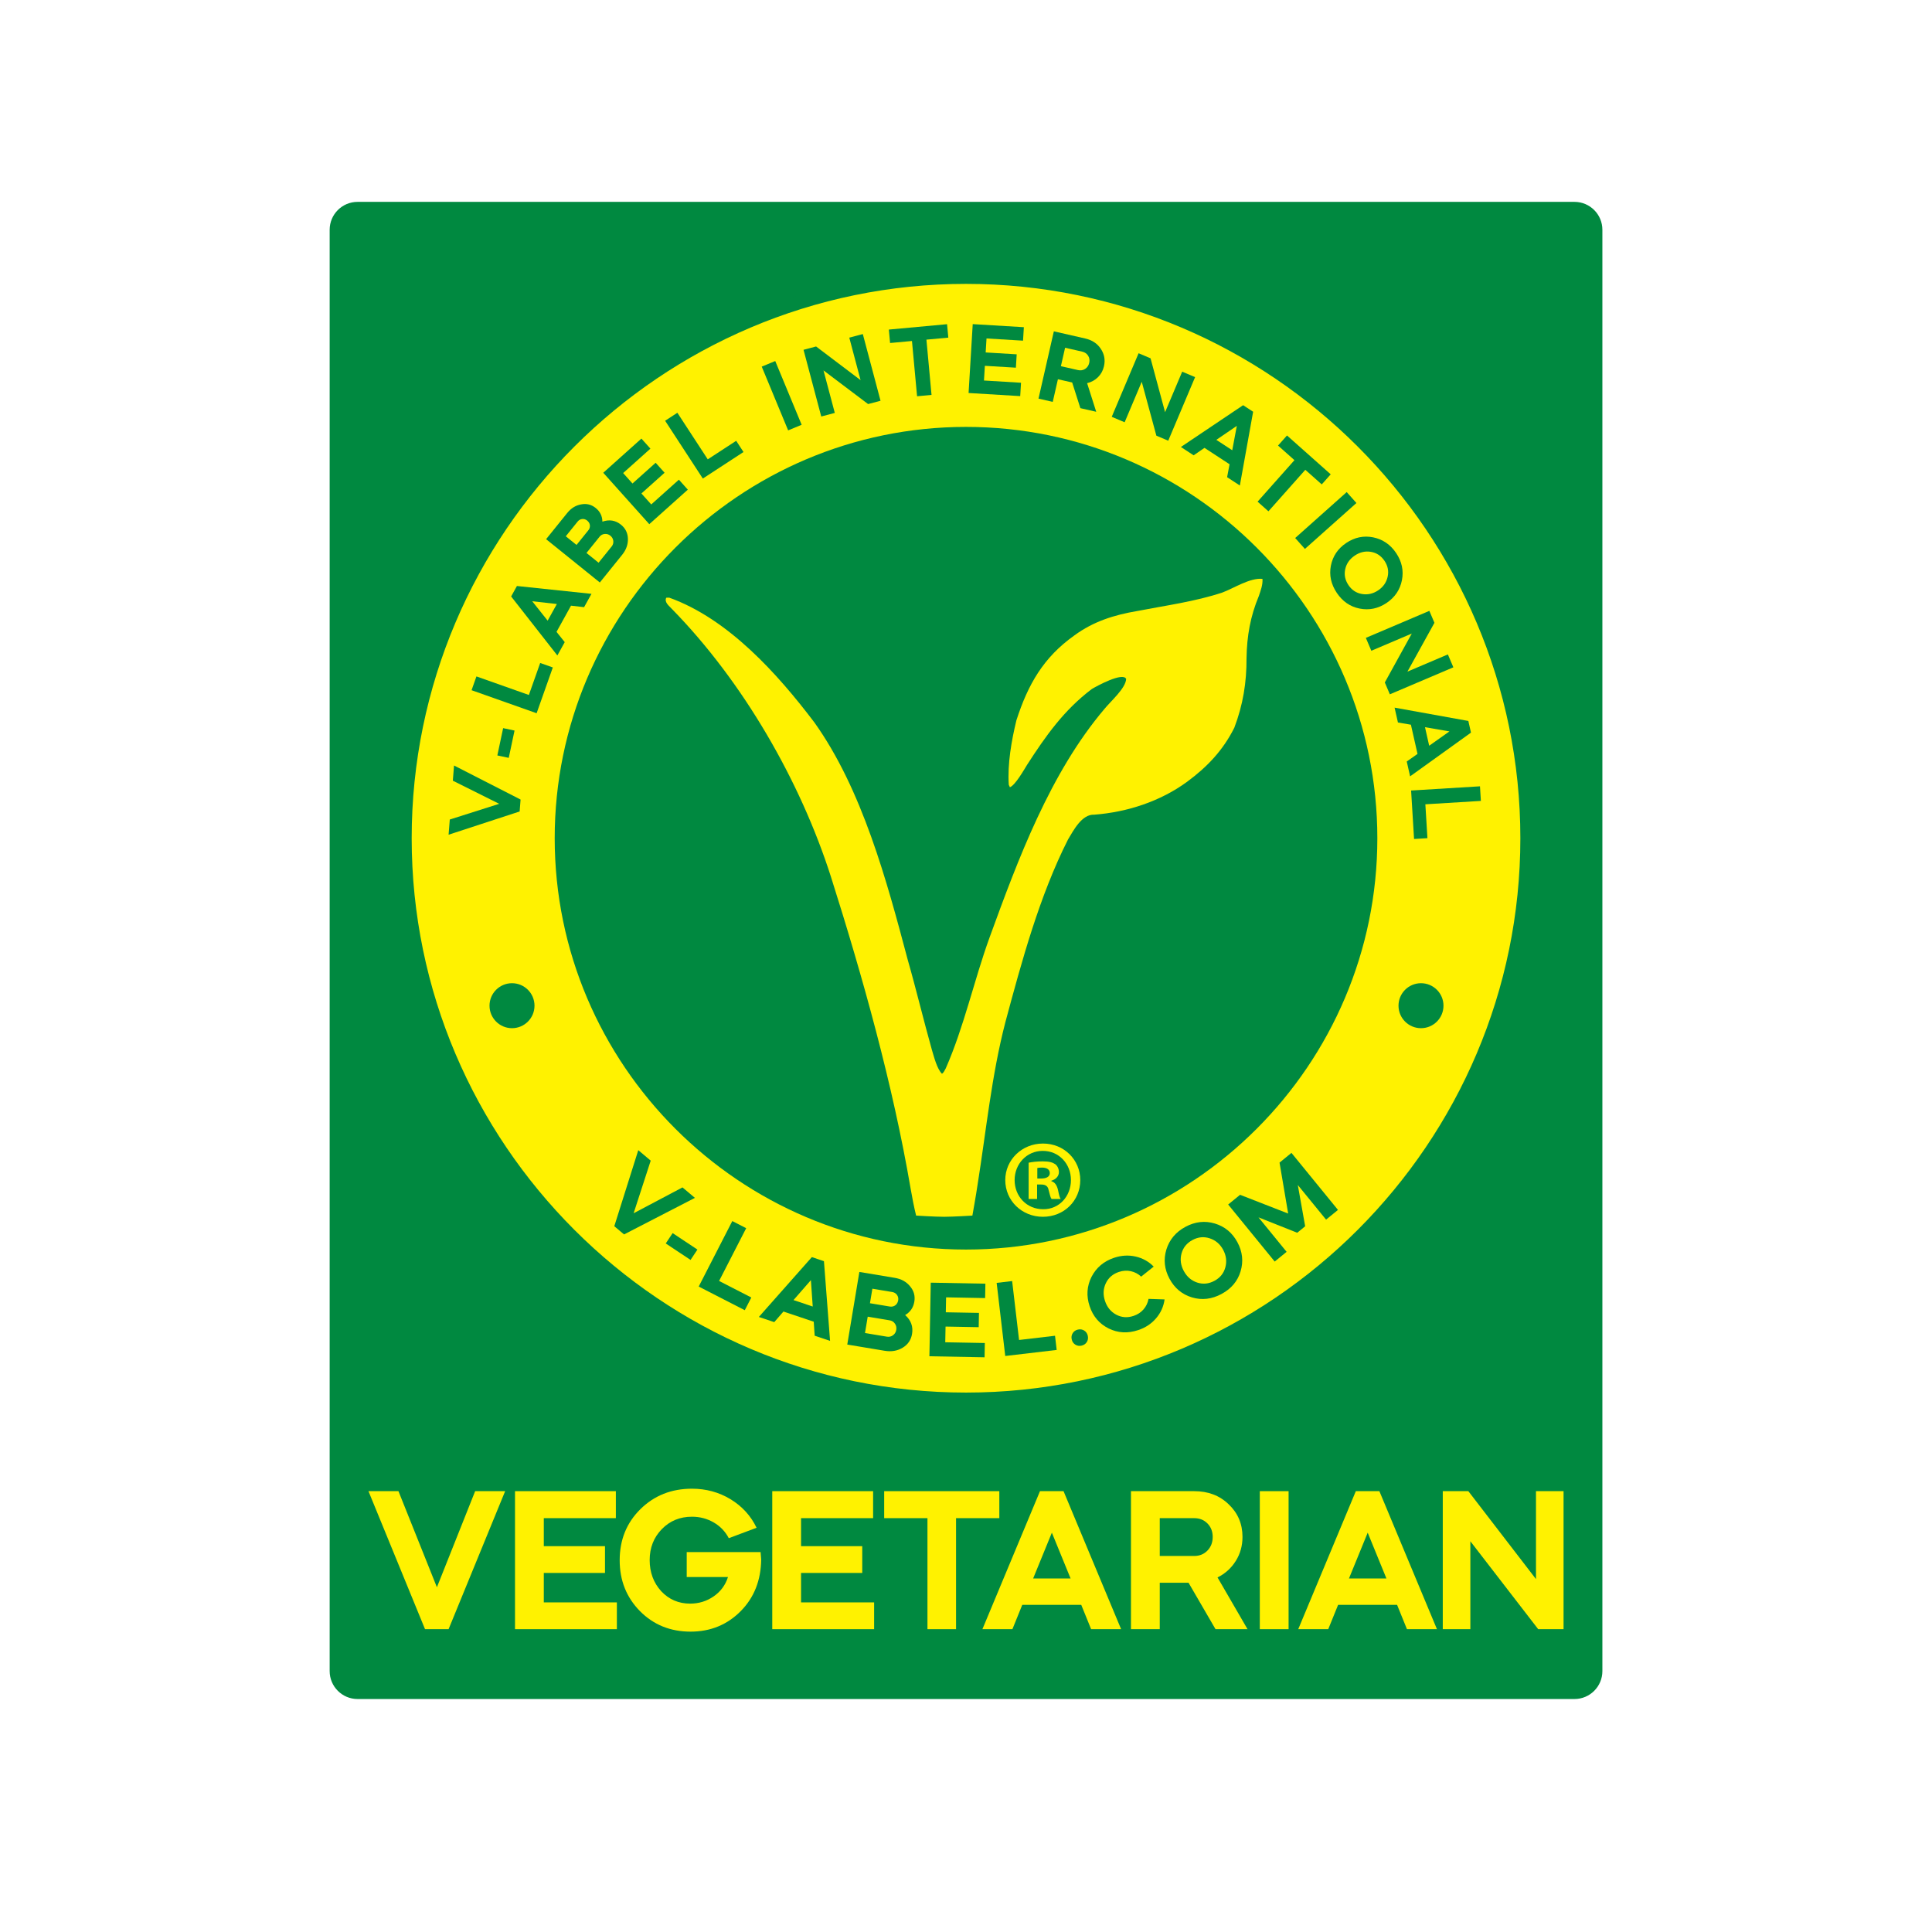
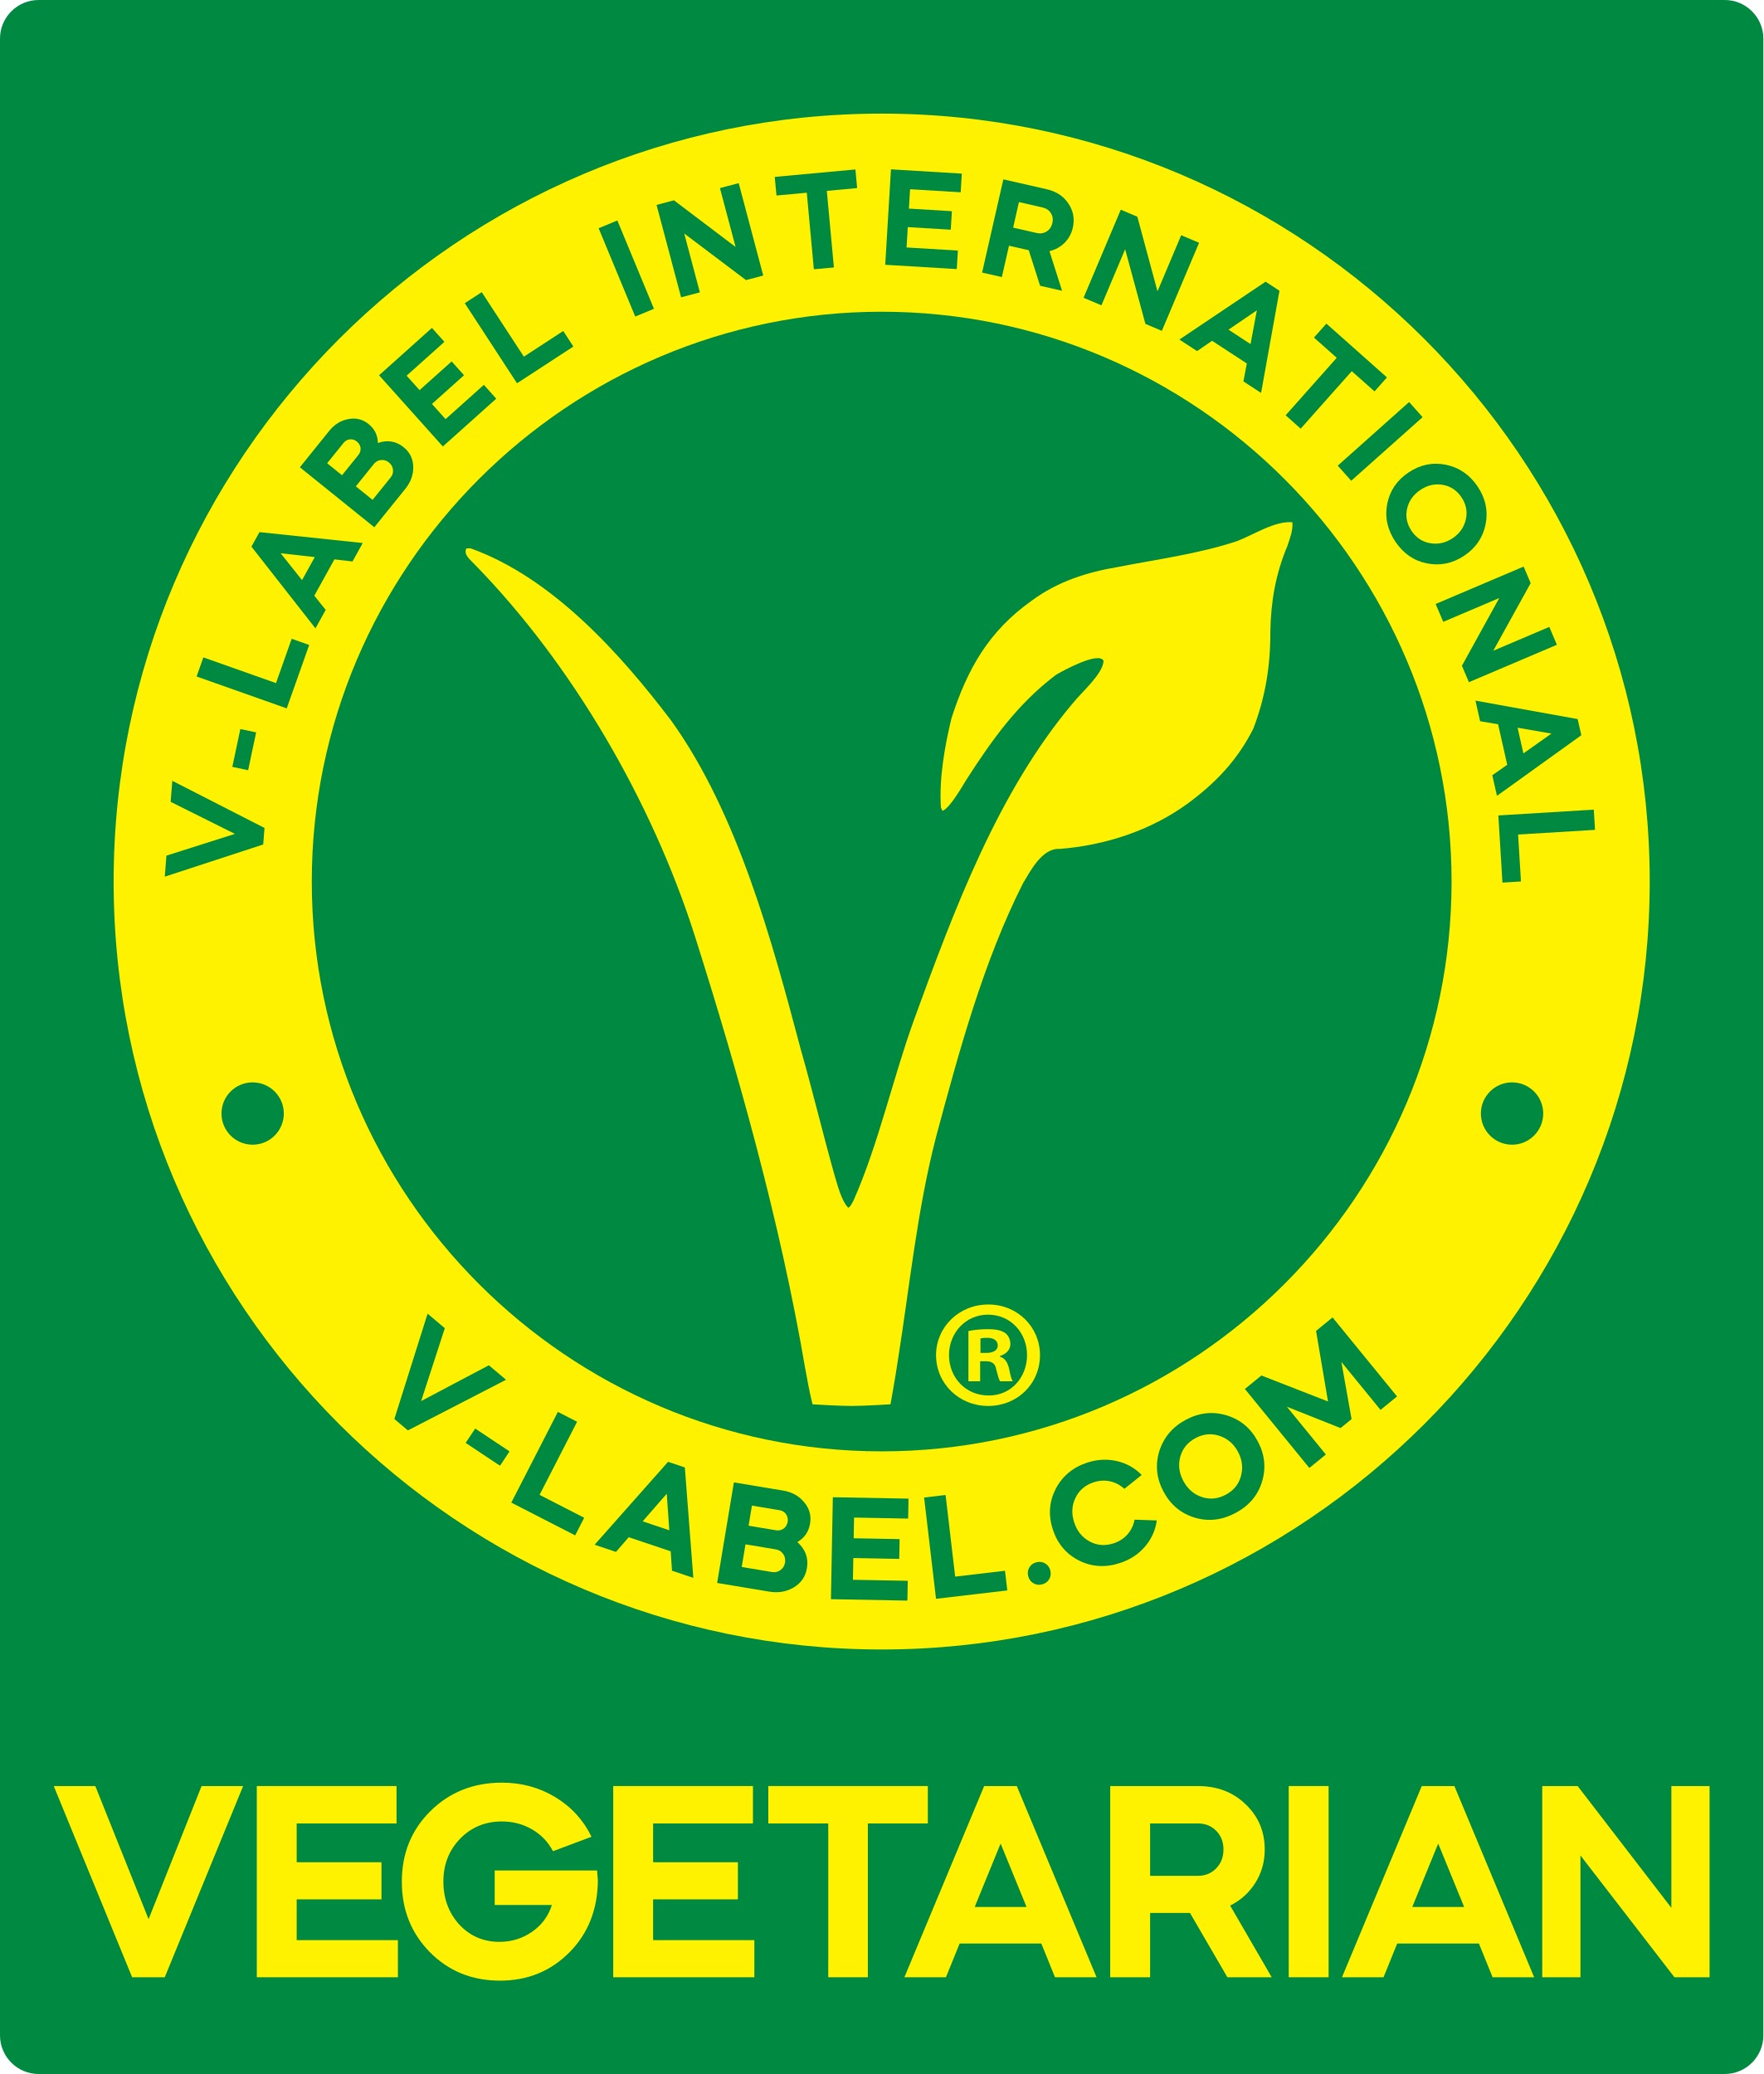
- <svg xmlns="http://www.w3.org/2000/svg" version="1.1" id="svg2" width="377.947" height="377.947" viewBox="0 0 377.947 377.947">
+ <svg xmlns="http://www.w3.org/2000/svg" version="1.1" id="svg2" width="248.975" height="292.88" viewBox="0 0 248.975 292.88">
  <defs id="defs6" />
-   <g id="g8" transform="matrix(1.333333,0,0,-1.333333,0,377.9467)">
+   <g id="g8" transform="matrix(1.333333,0,0,-1.333333,-64.49013,338.456)">
    <g id="g10" transform="scale(0.1)">
      <path d="m 524.625,2538.42 c -22.609,0 -40.949,-18.33 -40.949,-40.95 V 382.77 c 0,-22.61 18.34,-40.95 40.949,-40.95 H 2310.05 c 22.6,0 40.94,18.34 40.94,40.95 v 2114.7 c 0,22.62 -18.34,40.95 -40.94,40.95 H 524.625" style="fill:#008940;fill-opacity:1;fill-rule:nonzero;stroke:none" id="path12" />
      <path d="m 1417.33,781.43 c 453.54,0 823.32,370 823.32,823.33 0,453.54 -369.78,823.33 -823.32,823.33 -453.326,0 -823.318,-369.79 -823.318,-823.33 0,-453.33 369.992,-823.33 823.318,-823.33" style="fill:#fff200;fill-opacity:1;fill-rule:nonzero;stroke:none" id="path14" />
      <path d="m 1417.33,781.43 c 453.54,0 823.32,370 823.32,823.33 0,453.54 -369.78,823.33 -823.32,823.33 -453.326,0 -823.318,-369.79 -823.318,-823.33 0,-453.33 369.992,-823.33 823.318,-823.33" style="fill:none;stroke:#008940;stroke-width:20;stroke-linecap:butt;stroke-linejoin:miter;stroke-miterlimit:10;stroke-dasharray:none;stroke-opacity:1" id="path16" />
      <path d="m 1417.33,1001.27 c 332.44,0 603.49,271.21 603.49,603.49 0,332.44 -271.05,603.5 -603.49,603.5 -332.28,0 -603.486,-271.06 -603.486,-603.5 0,-332.28 271.206,-603.49 603.486,-603.49" style="fill:#008940;fill-opacity:1;fill-rule:nonzero;stroke:none" id="path18" />
      <path d="m 1426.67,1051.1 c 0,0 5.52,30.79 7.49,44.53 12.76,79.84 20.62,161.13 40.93,239.33 24.09,89.53 49.85,184.85 91.96,268.08 7.74,12.73 20.14,37.28 38.51,36.27 48.14,3.72 96.74,19.39 136.26,48.37 29.47,21.75 52.72,46.27 69.17,79.27 12.68,33.4 18.08,66.22 17.9,102.04 0.54,32.3 5.56,61.36 18.08,91.21 2.73,8.23 5.92,16.24 5.32,25.08 -18.39,1.89 -42.01,-13.78 -58.92,-20.05 -40.02,-13.3 -83.92,-19.15 -125.12,-27.16 -33.53,-5.68 -64.09,-15.28 -91.84,-35.67 -45.42,-32.19 -68.17,-71.95 -85.16,-124.66 -7.22,-29.76 -13.26,-64.14 -11.17,-94.62 l 1.6,-3.52 c 7.7,2.58 21,26.02 25.3,32.96 27.13,42.05 53.88,80.11 94.92,111.12 6.78,4.1 45.56,25.34 50.38,14.81 -0.64,-13.72 -22.86,-32.91 -31.74,-43.9 -79.96,-94.27 -126.85,-220.7 -168.62,-335.32 -23,-63.43 -37.3,-130.68 -64.32,-192.18 -1.29,-2.24 -3.2,-6.7 -5.61,-7.85 -7.43,7.4 -11.71,25.24 -14.76,35.14 -12.27,43.56 -23,88.71 -35.49,132.27 -30.54,115.14 -66.72,249.83 -136.98,348.12 -53.89,71.16 -126.28,151.94 -212.846,182.94 -1.098,-0.02 -3.312,-0.06 -4.418,-0.08 -3.195,-6.92 4.41,-12.08 8.692,-16.87 104.022,-106.34 187.722,-251.48 232.852,-392.23 46.81,-147.58 90.92,-305.14 117.03,-457.92 2.2,-12.36 4.97,-27.4 8.05,-39.51 0,0 28.04,-1.75 41.13,-1.75 13.08,0 41.42,1.75 41.42,1.75" style="fill:#fff200;fill-opacity:1;fill-rule:nonzero;stroke:none" id="path20" />
      <path d="m 1530.43,1156.8 c 30.7,0 54.54,-23.84 54.54,-53.56 0,-30.38 -23.84,-53.89 -54.86,-53.89 -30.7,0 -55.2,23.51 -55.2,53.89 0,29.72 24.5,53.56 55.2,53.56 z m -0.65,-10.78 c -23.52,0 -41.15,-19.26 -41.15,-42.78 0,-23.84 17.63,-42.78 41.8,-42.78 23.52,-0.33 40.83,18.94 40.83,42.78 0,23.52 -17.31,42.78 -41.15,42.78 z m -8.17,-70.54 h -12.41 v 53.23 c 4.9,0.98 11.76,1.96 20.58,1.96 10.12,0 14.69,-1.63 18.61,-4.24 2.94,-2.29 5.23,-6.54 5.23,-11.43 0,-6.21 -4.57,-10.78 -11.11,-12.74 v -0.65 c 5.23,-1.64 8.17,-5.88 9.81,-13.07 1.63,-8.17 2.61,-11.43 3.91,-13.06 h -13.39 c -1.63,1.96 -2.61,6.53 -4.24,12.74 -0.98,5.87 -4.25,8.48 -11.11,8.48 h -5.88 z m 0.33,30.04 h 5.88 c 6.86,0 12.41,2.29 12.41,7.84 0,4.9 -3.59,8.17 -11.43,8.17 -3.27,0 -5.55,-0.33 -6.86,-0.65 v -15.36" style="fill:#fff200;fill-opacity:1;fill-rule:nonzero;stroke:none" id="path22" />
      <path d="m 751.215,1326.06 c 18.223,0 33,14.78 33,33 0,18.22 -14.777,33 -33,33 -18.223,0 -33,-14.78 -33,-33 0,-18.22 14.777,-33 33,-33" style="fill:#008940;fill-opacity:1;fill-rule:nonzero;stroke:none" id="path24" />
      <path d="m 2084.86,1326.06 c 18.23,0 33,14.78 33,33 0,18.22 -14.77,33 -33,33 -18.22,0 -33,-14.78 -33,-33 0,-18.22 14.78,-33 33,-33" style="fill:#008940;fill-opacity:1;fill-rule:nonzero;stroke:none" id="path26" />
      <path d="m 763.781,1661.52 -1.371,-17.49 -104.238,-34.1 1.75,22.28 72.523,23.04 -68.05,33.93 1.746,22.28 97.64,-49.94" style="fill:#008940;fill-opacity:1;fill-rule:nonzero;stroke:none" id="path28" />
      <path d="m 746.43,1722.68 -16.731,3.54 8.492,40.07 16.731,-3.55 -8.492,-40.06" style="fill:#008940;fill-opacity:1;fill-rule:nonzero;stroke:none" id="path30" />
      <path d="m 691.867,1821.94 7.16,20.22 76.922,-27.22 16.617,46.94 18.52,-6.56 -23.77,-67.16 -95.449,33.78" style="fill:#008940;fill-opacity:1;fill-rule:nonzero;stroke:none" id="path32" />
      <path d="m 817.016,1948.4 -36.153,4.07 22.641,-28.48 z m 11.55,-55.94 -10.824,-19.56 -67.804,86.58 8.5,15.35 109.359,-11.51 -10.824,-19.55 -19.176,2.21 -21.285,-38.45 12.054,-15.07" style="fill:#008940;fill-opacity:1;fill-rule:nonzero;stroke:none" id="path34" />
      <path d="m 879.68,2047.14 -19.203,-23.83 17.75,-14.3 19.203,23.82 c 1.945,2.41 2.734,5.15 2.375,8.21 -0.364,3.05 -1.793,5.58 -4.285,7.59 -2.489,2 -5.266,2.86 -8.329,2.57 -3.062,-0.3 -5.566,-1.65 -7.511,-4.06 z m -32.25,22.14 -17.321,-21.49 15.77,-12.71 17.316,21.49 c 1.633,2.02 2.41,4.25 2.321,6.7 -0.082,2.45 -1.039,4.6 -2.879,6.46 -0.094,0.21 -0.449,0.56 -1.074,1.07 -2.258,1.82 -4.723,2.58 -7.395,2.29 -2.672,-0.28 -4.918,-1.56 -6.738,-3.81 z m 65.394,-48.67 -32.758,-40.63 -78.832,63.54 30.969,38.42 c 5.711,7.08 12.578,11.3 20.617,12.66 7.875,1.49 14.926,-0.28 21.157,-5.3 6.461,-5.2 9.742,-11.89 9.836,-20.06 10.144,3.5 19.234,2.03 27.25,-4.44 6.542,-5.26 9.945,-12.12 10.21,-20.55 0.27,-8.44 -2.55,-16.32 -8.449,-23.64" style="fill:#008940;fill-opacity:1;fill-rule:nonzero;stroke:none" id="path36" />
      <path d="m 885.086,2140.98 55.984,50.13 13.211,-14.75 -40.008,-35.82 13.707,-15.31 33.977,30.41 13.106,-14.64 -33.969,-30.41 14.406,-16.09 40.563,36.32 13.107,-14.64 -56.545,-50.63 -67.539,75.43" style="fill:#008940;fill-opacity:1;fill-rule:nonzero;stroke:none" id="path38" />
      <path d="m 975.855,2217.29 17.969,11.71 44.586,-68.34 41.71,27.2 10.73,-16.45 -59.68,-38.93 -55.315,84.81" style="fill:#008940;fill-opacity:1;fill-rule:nonzero;stroke:none" id="path40" />
      <path d="m 1176.17,2211.37 -19.81,-8.21 -38.76,93.53 19.82,8.22 38.75,-93.54" style="fill:#008940;fill-opacity:1;fill-rule:nonzero;stroke:none" id="path42" />
      <path d="m 1224.79,2228.79 -19.86,-5.28 -25.99,97.86 18.41,4.89 65.27,-49.4 -16.56,62.34 19.86,5.27 25.99,-97.86 -18.26,-4.85 -65.42,49.37 16.56,-62.34" style="fill:#008940;fill-opacity:1;fill-rule:nonzero;stroke:none" id="path44" />
      <path d="m 1338.02,2334.31 -32.11,-2.96 -1.82,19.71 85.43,7.89 1.83,-19.71 -32.12,-2.97 7.5,-81.11 -21.21,-1.95 -7.5,81.1" style="fill:#008940;fill-opacity:1;fill-rule:nonzero;stroke:none" id="path46" />
      <path d="m 1427.17,2359.06 75.02,-4.52 -1.2,-19.76 -53.59,3.23 -1.24,-20.52 45.52,-2.74 -1.18,-19.61 -45.52,2.74 -1.3,-21.56 54.35,-3.27 -1.18,-19.62 -75.76,4.56 6.08,101.07" style="fill:#008940;fill-opacity:1;fill-rule:nonzero;stroke:none" id="path48" />
      <path d="m 1587.7,2318.7 -25.01,5.7 -6.16,-27.06 25.01,-5.7 c 3.89,-0.89 7.4,-0.33 10.53,1.67 3.12,2.01 5.13,4.96 6.02,8.87 0.89,3.89 0.36,7.4 -1.6,10.52 -1.96,3.1 -4.89,5.11 -8.79,6 z m -41.52,29.77 45.92,-10.47 c 10.14,-2.31 17.77,-7.33 22.88,-15.06 5.3,-7.78 6.89,-16.34 4.75,-25.7 -1.44,-6.34 -4.38,-11.69 -8.81,-16.07 -4.44,-4.37 -9.74,-7.29 -15.92,-8.75 l 13.36,-41.97 -23.26,5.3 -12.03,37.67 -20.91,4.76 -7.57,-33.2 -20.91,4.77 22.5,98.72" style="fill:#008940;fill-opacity:1;fill-rule:nonzero;stroke:none" id="path50" />
      <path d="m 1650.05,2215.04 -18.93,8 39.41,93.27 17.54,-7.42 21.33,-79.02 25.1,59.41 18.93,-8 -39.4,-93.26 -17.42,7.35 -21.46,79.09 -25.1,-59.42" style="fill:#008940;fill-opacity:1;fill-rule:nonzero;stroke:none" id="path52" />
      <path d="m 1807.93,2174 6.7,35.75 -30.05,-20.49 z m -56.63,-7.43 -18.71,12.22 91.29,61.3 14.69,-9.6 -19.47,-108.23 -18.71,12.22 3.61,18.97 -36.79,24.04 -15.91,-10.92" style="fill:#008940;fill-opacity:1;fill-rule:nonzero;stroke:none" id="path54" />
      <path d="m 1899.21,2159.46 -24.1,21.42 13.15,14.8 64.13,-57 -13.15,-14.79 -24.11,21.42 -54.1,-60.89 -15.92,14.15 54.1,60.89" style="fill:#008940;fill-opacity:1;fill-rule:nonzero;stroke:none" id="path56" />
      <path d="m 1914.55,2029.23 -14.27,16.01 75.58,67.38 14.27,-16.02 -75.58,-67.37" style="fill:#008940;fill-opacity:1;fill-rule:nonzero;stroke:none" id="path58" />
      <path d="m 1987.81,2019.54 c -7.56,-5.07 -12.26,-11.72 -14.1,-19.93 -1.83,-8.22 -0.27,-16.02 4.69,-23.41 4.9,-7.31 11.5,-11.68 19.8,-13.09 8.43,-1.45 16.39,0.34 23.86,5.35 7.39,4.96 12.02,11.61 13.88,19.96 1.84,8.22 0.3,15.98 -4.6,23.29 -4.96,7.39 -11.59,11.79 -19.88,13.22 -8.3,1.41 -16.18,-0.38 -23.65,-5.39 z m -35.16,-14.91 c 2.76,14.01 10.29,25.14 22.58,33.38 12.29,8.24 25.44,10.99 39.46,8.22 14.12,-2.93 25.37,-10.62 33.72,-23.08 8.41,-12.54 11.23,-25.81 8.47,-39.83 -2.76,-14.01 -10.29,-25.14 -22.58,-33.39 -12.29,-8.24 -25.44,-10.98 -39.46,-8.22 -13.87,2.74 -25.04,10.42 -33.51,23.04 -8.47,12.63 -11.36,25.92 -8.68,39.88" style="fill:#008940;fill-opacity:1;fill-rule:nonzero;stroke:none" id="path60" />
      <path d="m 2012,1879.82 -8.05,18.91 93.18,39.63 7.45,-17.54 -39.63,-71.62 59.35,25.25 8.05,-18.92 -93.18,-39.62 -7.39,17.39 39.57,71.76 -59.35,-25.24" style="fill:#008940;fill-opacity:1;fill-rule:nonzero;stroke:none" id="path62" />
      <path d="m 2096.88,1740.47 29.7,21.01 -35.85,6.21 z m -45.84,34.09 -4.92,21.8 108.21,-19.53 3.87,-17.12 -89.31,-64.16 -4.93,21.8 15.8,11.11 -9.69,42.87 -19.03,3.23" style="fill:#008940;fill-opacity:1;fill-rule:nonzero;stroke:none" id="path64" />
      <path d="m 2171.41,1680.93 1.31,-21.41 -81.45,-4.97 3.03,-49.71 -19.61,-1.19 -4.34,71.11 101.06,6.17" style="fill:#008940;fill-opacity:1;fill-rule:nonzero;stroke:none" id="path66" />
      <path d="m 915.605,1023.46 -14.32,12.06 35.192,111.57 18.234,-15.37 -25.074,-77.2 71.703,37.93 18.23,-15.35 -103.965,-53.64" style="fill:#008940;fill-opacity:1;fill-rule:nonzero;stroke:none" id="path68" />
      <path d="m 976.781,1010.23 10.102,15.19 36.367,-24.19 -10.1,-15.191 -36.369,24.191" style="fill:#008940;fill-opacity:1;fill-rule:nonzero;stroke:none" id="path70" />
      <path d="m 1074.43,1043.07 20.36,-10.45 -39.74,-77.429 47.26,-24.261 -9.57,-18.641 -67.61,34.691 49.3,96.09" style="fill:#008940;fill-opacity:1;fill-rule:nonzero;stroke:none" id="path72" />
      <path d="m 1192.43,917.68 -2.69,38.711 -25.52,-29.243 z m -56.46,-22.899 -22.6,7.59 77.76,87.82 17.75,-5.972 8.99,-116.938 -22.59,7.578 -1.38,20.551 -44.44,14.93 -13.49,-15.559" style="fill:#008940;fill-opacity:1;fill-rule:nonzero;stroke:none" id="path74" />
      <path d="m 1308.98,938.988 -29.04,4.832 -3.55,-21.3 29.04,-4.84 c 2.74,-0.45 5.22,0 7.45,1.359 2.23,1.359 3.72,3.379 4.5,6.063 0.13,0.187 0.27,0.707 0.42,1.546 0.5,3.051 -0.08,5.75 -1.74,8.082 -1.67,2.329 -4.03,3.75 -7.08,4.258 z m -3.67,-41.558 -32.2,5.359 -4,-23.988 32.2,-5.36 c 3.26,-0.543 6.22,0.149 8.87,2.09 2.65,1.938 4.25,4.59 4.81,7.957 0.56,3.371 -0.1,6.391 -1.97,9.082 -1.88,2.7 -4.45,4.321 -7.71,4.86 z m -7.28,-44.692 -54.93,9.141 17.74,106.531 51.93,-8.64 c 9.57,-1.59 17.1,-5.758 22.57,-12.52 5.5,-6.539 7.56,-14.02 6.16,-22.43 -1.46,-8.742 -5.96,-15.289 -13.49,-19.648 8.57,-7.602 11.96,-16.813 10.15,-27.652 -1.47,-8.84 -6.05,-15.59 -13.75,-20.25 -7.7,-4.668 -16.49,-6.18 -26.38,-4.532" style="fill:#008940;fill-opacity:1;fill-rule:nonzero;stroke:none" id="path76" />
      <path d="m 1365.61,952.691 80.14,-1.492 -0.39,-21.121 -57.27,1.07 -0.41,-21.918 48.64,-0.902 -0.39,-20.957 -48.63,0.91 -0.43,-23.043 58.07,-1.078 -0.39,-20.961 -80.95,1.512 2.01,107.98" style="fill:#008940;fill-opacity:1;fill-rule:nonzero;stroke:none" id="path78" />
      <path d="m 1462.27,952.371 22.73,2.68 10.16,-86.449 52.76,6.199 2.44,-20.813 -75.48,-8.879 -12.61,107.262" style="fill:#008940;fill-opacity:1;fill-rule:nonzero;stroke:none" id="path80" />
      <path d="m 1572.38,869.602 c -0.72,3.328 -0.21,6.359 1.54,9.089 1.75,2.731 4.3,4.457 7.63,5.18 3.44,0.758 6.52,0.25 9.25,-1.5 2.73,-1.75 4.46,-4.293 5.19,-7.633 0.75,-3.429 0.25,-6.519 -1.5,-9.25 -1.76,-2.726 -4.35,-4.468 -7.79,-5.218 -3.34,-0.731 -6.37,-0.211 -9.1,1.539 -2.73,1.75 -4.47,4.339 -5.22,7.793" style="fill:#008940;fill-opacity:1;fill-rule:nonzero;stroke:none" id="path82" />
      <path d="m 1634.77,989.25 c 10.63,3.531 21.12,4.109 31.45,1.75 10.34,-2.371 19.16,-7.281 26.46,-14.738 l -18.39,-14.703 c -4.37,4.062 -9.41,6.711 -15.11,7.972 -5.7,1.258 -11.54,0.899 -17.51,-1.082 -9.01,-2.988 -15.43,-8.551 -19.25,-16.668 -3.83,-8.121 -4.23,-16.742 -1.21,-25.851 3.06,-9.211 8.54,-15.942 16.46,-20.168 7.92,-4.231 16.39,-4.852 25.4,-1.864 5.97,1.981 10.87,5.18 14.69,9.59 3.82,4.41 6.27,9.551 7.36,15.422 l 23.53,-0.801 c -1.41,-10.347 -5.54,-19.558 -12.42,-27.629 -6.88,-8.07 -15.63,-13.859 -26.26,-17.378 -15.39,-5.114 -29.88,-4.293 -43.46,2.437 -13.62,6.84 -22.91,17.75 -27.87,32.731 -4.97,14.992 -4.04,29.289 2.79,42.91 7.04,13.679 18.16,23.039 33.34,28.07" style="fill:#008940;fill-opacity:1;fill-rule:nonzero;stroke:none" id="path84" />
      <path d="m 1736.8,969.879 c 4.6,-8.551 11.17,-14.219 19.7,-17.02 8.53,-2.8 16.97,-1.949 25.33,2.551 8.27,4.442 13.59,10.988 15.95,19.649 2.41,8.812 1.34,17.441 -3.2,25.901 -4.5,8.36 -11.09,13.96 -19.76,16.8 -8.53,2.8 -16.93,1.98 -25.2,-2.47 -8.36,-4.49 -13.72,-11.07 -16.09,-19.731 -2.36,-8.661 -1.27,-17.219 3.27,-25.68 z m 12.19,-38.859 c -14.59,4.378 -25.63,13.531 -33.11,27.429 -7.47,13.903 -9.02,28.153 -4.64,42.741 4.58,14.69 13.91,25.83 28,33.41 14.19,7.63 28.57,9.25 43.17,4.86 14.59,-4.38 25.62,-13.53 33.1,-27.43 7.48,-13.901 9.02,-28.151 4.64,-42.741 -4.35,-14.449 -13.65,-25.508 -27.94,-33.187 -14.27,-7.68 -28.68,-9.383 -43.22,-5.082" style="fill:#008940;fill-opacity:1;fill-rule:nonzero;stroke:none" id="path86" />
      <path d="m 1887.7,997.93 -17.48,-14.262 -68.27,83.682 17.47,14.26 70.56,-27.51 -12.66,74.74 17.48,14.27 68.27,-83.68 -17.48,-14.26 -41.47,50.82 10.8,-60.56 -11.65,-9.51 -56.84,22.59 41.27,-50.58" style="fill:#008940;fill-opacity:1;fill-rule:nonzero;stroke:none" id="path88" />
      <path d="m 658.152,444.289 h -34.558 l -82.989,202.5 h 44 l 56.418,-140.988 56.114,140.988 h 44.004 l -82.989,-202.5" style="fill:#fff200;fill-opacity:1;fill-rule:nonzero;stroke:none" id="path90" />
      <path d="M 755.613,646.789 H 903.582 V 607.191 H 797.852 V 566.09 h 89.785 V 526.789 H 797.852 V 483.59 H 905.059 V 444.289 H 755.613 v 202.5" style="fill:#fff200;fill-opacity:1;fill-rule:nonzero;stroke:none" id="path92" />
      <path d="m 909.188,545.398 c 0,30 10.136,54.993 30.417,75 20.286,19.993 45.493,30 75.615,30 20.68,0 39.48,-5.109 56.41,-15.308 17.13,-10.399 29.93,-24.399 38.4,-42 l -40.76,-15.301 c -5.12,9.801 -12.5,17.5 -22.15,23.102 -9.65,5.597 -20.29,8.398 -31.9,8.398 -17.72,0 -32.49,-6.098 -44.302,-18.301 -11.816,-12.187 -17.719,-27.289 -17.719,-45.297 0,-18 5.61,-33.191 16.828,-45.601 11.414,-12.199 25.598,-18.301 42.533,-18.301 12.8,0 24.31,3.551 34.56,10.66 10.23,7.09 17.22,16.539 20.96,28.352 h -60.54 v 36.59 h 108.4 c 0,-1 0.14,-2.84 0.44,-5.551 0.29,-2.692 0.43,-4.449 0.43,-5.238 -0.39,-30.614 -10.33,-55.801 -29.82,-75.614 -19.89,-20.199 -44.5,-30.297 -73.84,-30.297 -29.529,0 -54.248,10 -74.13,30 -19.891,20.2 -29.832,45.098 -29.832,74.707" style="fill:#fff200;fill-opacity:1;fill-rule:nonzero;stroke:none" id="path94" />
      <path d="m 1133.05,646.789 h 147.97 V 607.191 H 1175.29 V 566.09 h 89.79 v -39.301 h -89.79 V 483.59 h 107.21 v -39.301 h -149.45 v 202.5" style="fill:#fff200;fill-opacity:1;fill-rule:nonzero;stroke:none" id="path96" />
      <path d="m 1360.76,607.191 h -63.5 v 39.598 h 168.94 v -39.598 h -63.5 V 444.289 h -41.94 v 162.902" style="fill:#fff200;fill-opacity:1;fill-rule:nonzero;stroke:none" id="path98" />
      <path d="m 1570.75,518.699 -27.47,67.192 -27.47,-67.192 z m -85.36,-74.41 h -44.01 l 84.48,202.5 h 34.55 l 84.47,-202.5 h -44.01 L 1586.39,480 h -86.53 l -14.47,-35.711" style="fill:#fff200;fill-opacity:1;fill-rule:nonzero;stroke:none" id="path100" />
      <path d="m 1752.09,607.191 h -50.51 v -55.492 h 50.51 c 7.87,0 14.36,2.641 19.49,7.942 5.12,5.3 7.68,11.949 7.68,19.961 0,7.988 -2.56,14.589 -7.68,19.789 -5.13,5.211 -11.62,7.8 -19.49,7.8 z m -92.75,39.598 h 92.75 c 20.47,0 37.3,-6.398 50.5,-19.199 13.58,-12.801 20.38,-28.789 20.38,-47.988 0,-13.012 -3.3,-24.762 -9.9,-35.262 -6.6,-10.5 -15.5,-18.551 -26.72,-24.149 l 44,-75.902 h -46.96 l -39.57,68.102 h -42.24 v -68.102 h -42.24 v 202.5" style="fill:#fff200;fill-opacity:1;fill-rule:nonzero;stroke:none" id="path102" />
      <path d="m 1890.6,444.289 h -42.23 v 202.5 h 42.23 v -202.5" style="fill:#fff200;fill-opacity:1;fill-rule:nonzero;stroke:none" id="path104" />
      <path d="m 2034.14,518.699 -27.47,67.192 -27.47,-67.192 z m -85.36,-74.41 h -44.01 l 84.48,202.5 h 34.55 l 84.47,-202.5 h -44.01 L 2049.78,480 h -86.53 l -14.47,-35.711" style="fill:#fff200;fill-opacity:1;fill-rule:nonzero;stroke:none" id="path106" />
      <path d="m 2157.29,444.289 h -40.47 v 202.5 h 37.51 l 99.24,-129 v 129 h 40.46 v -202.5 h -37.21 l -99.53,129.012 V 444.289" style="fill:#fff200;fill-opacity:1;fill-rule:nonzero;stroke:none" id="path108" />
    </g>
  </g>
</svg>
